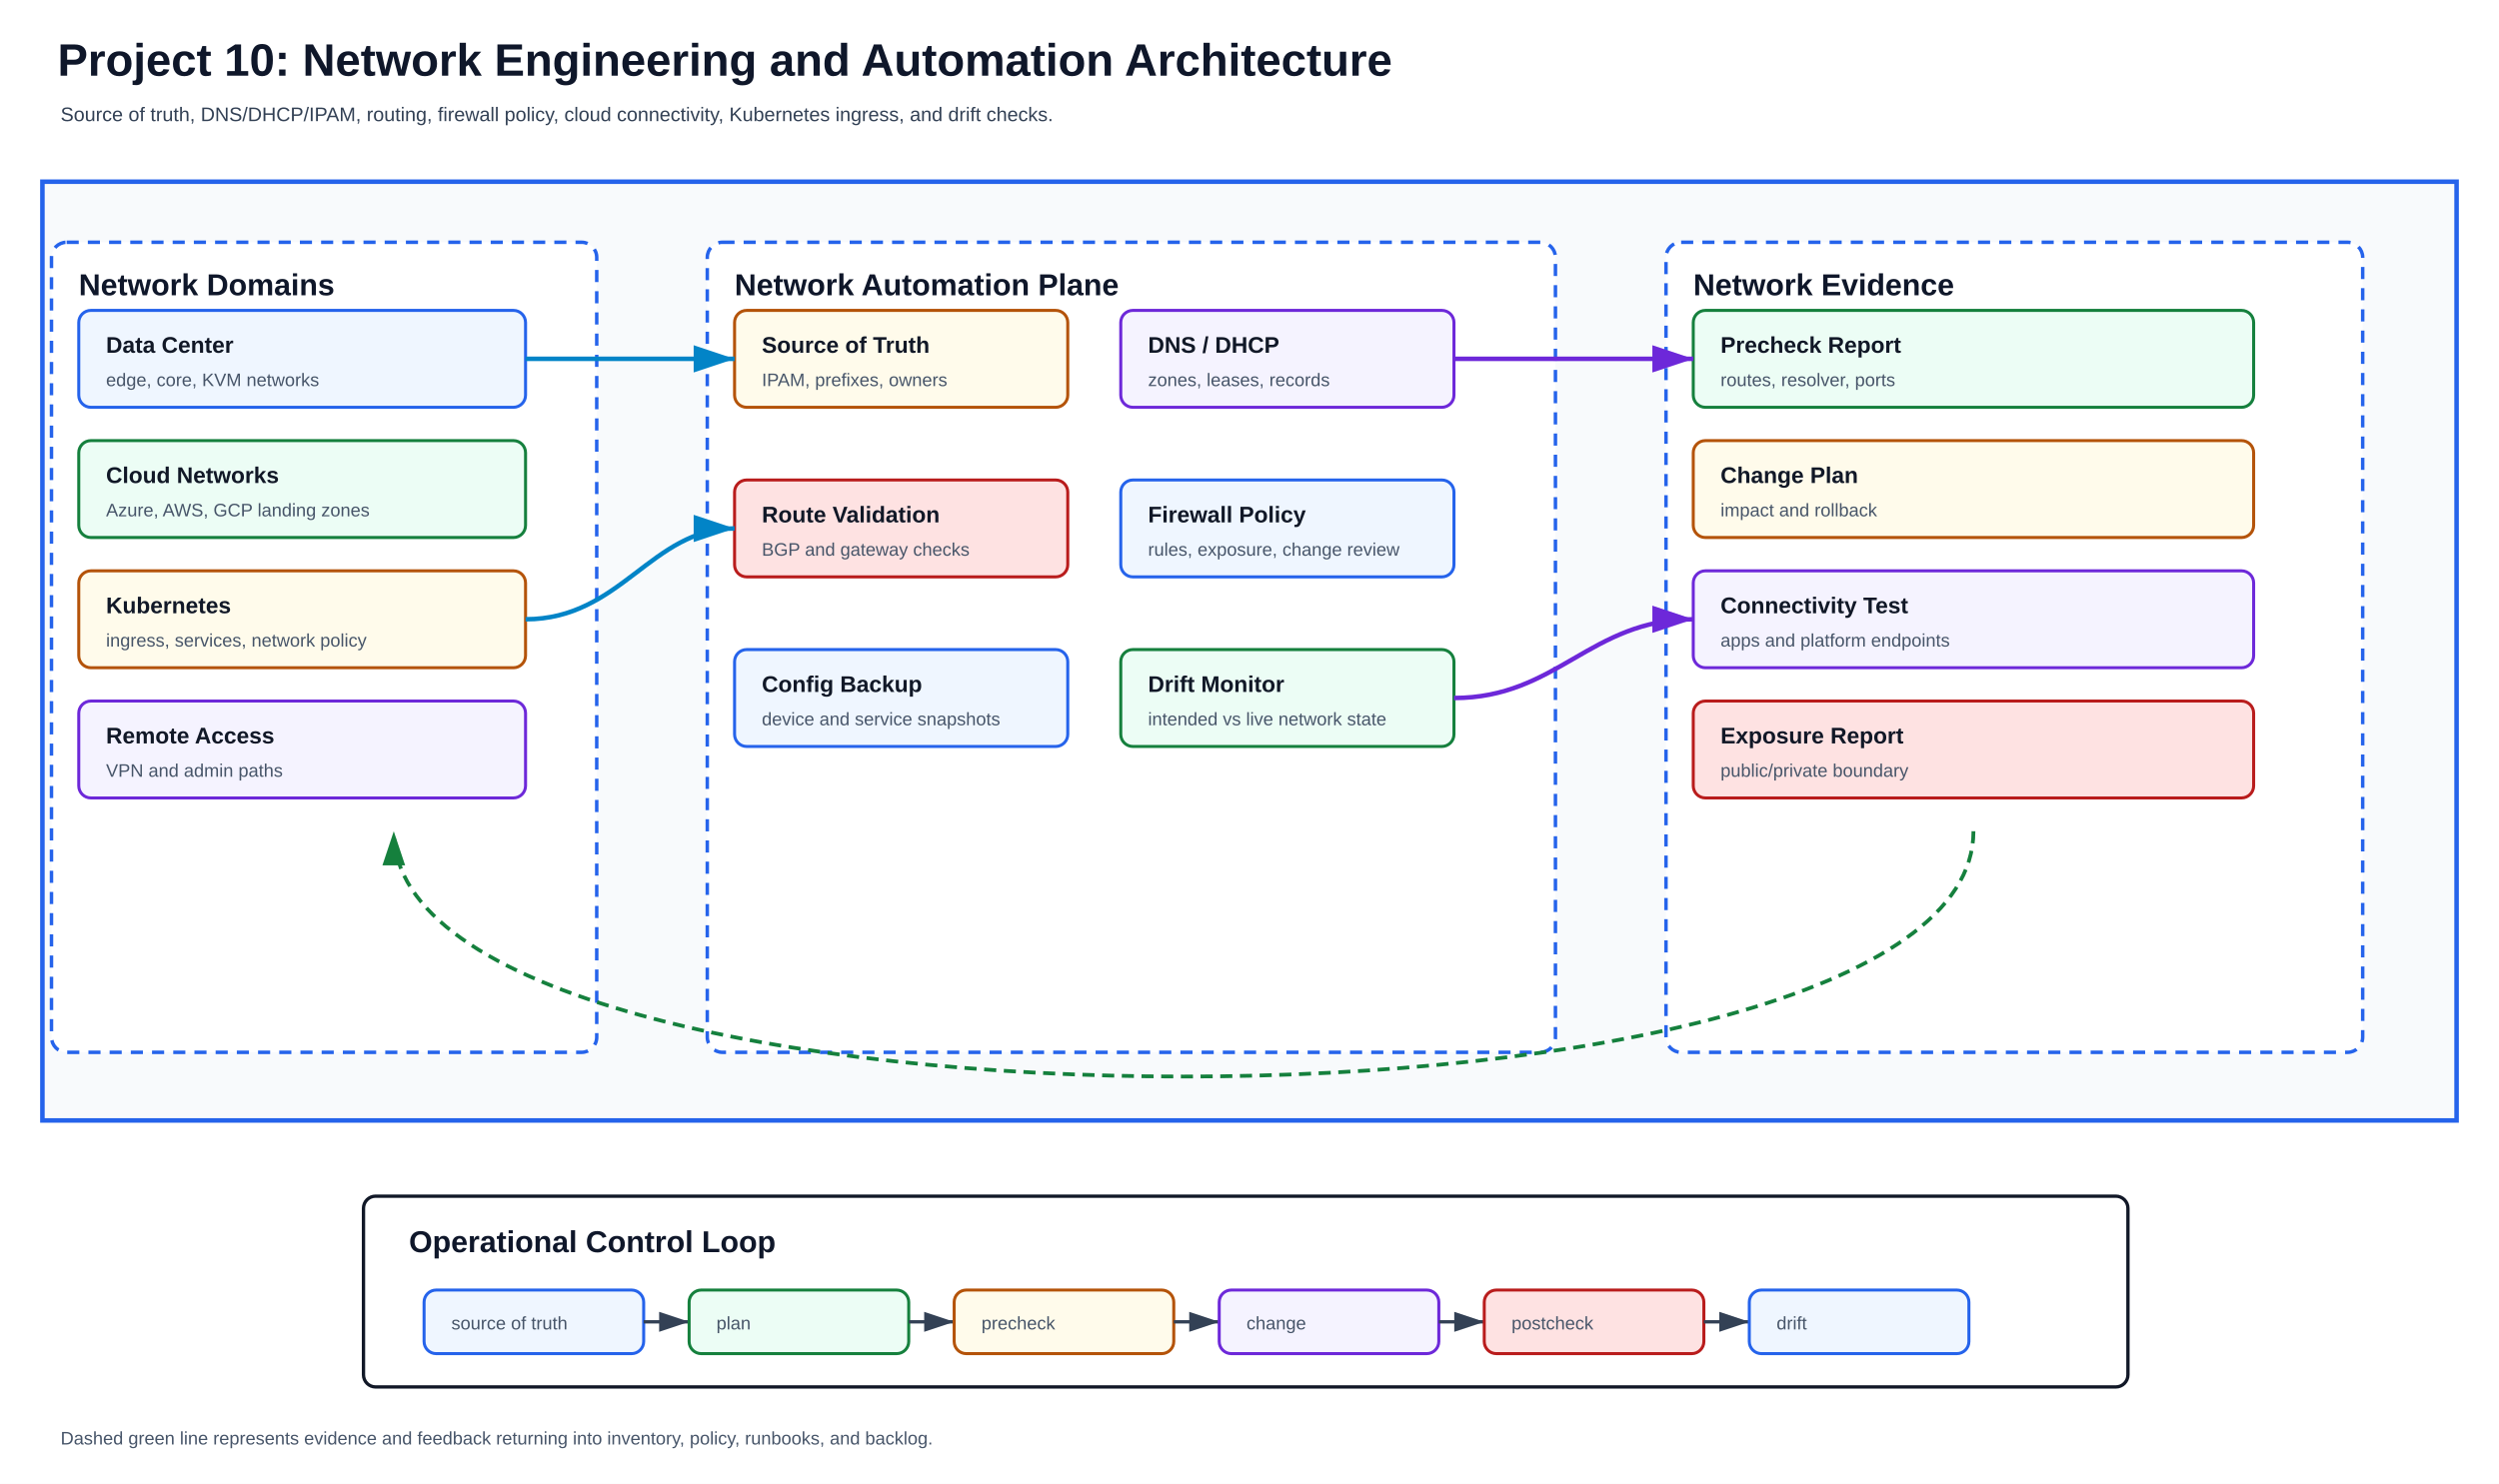
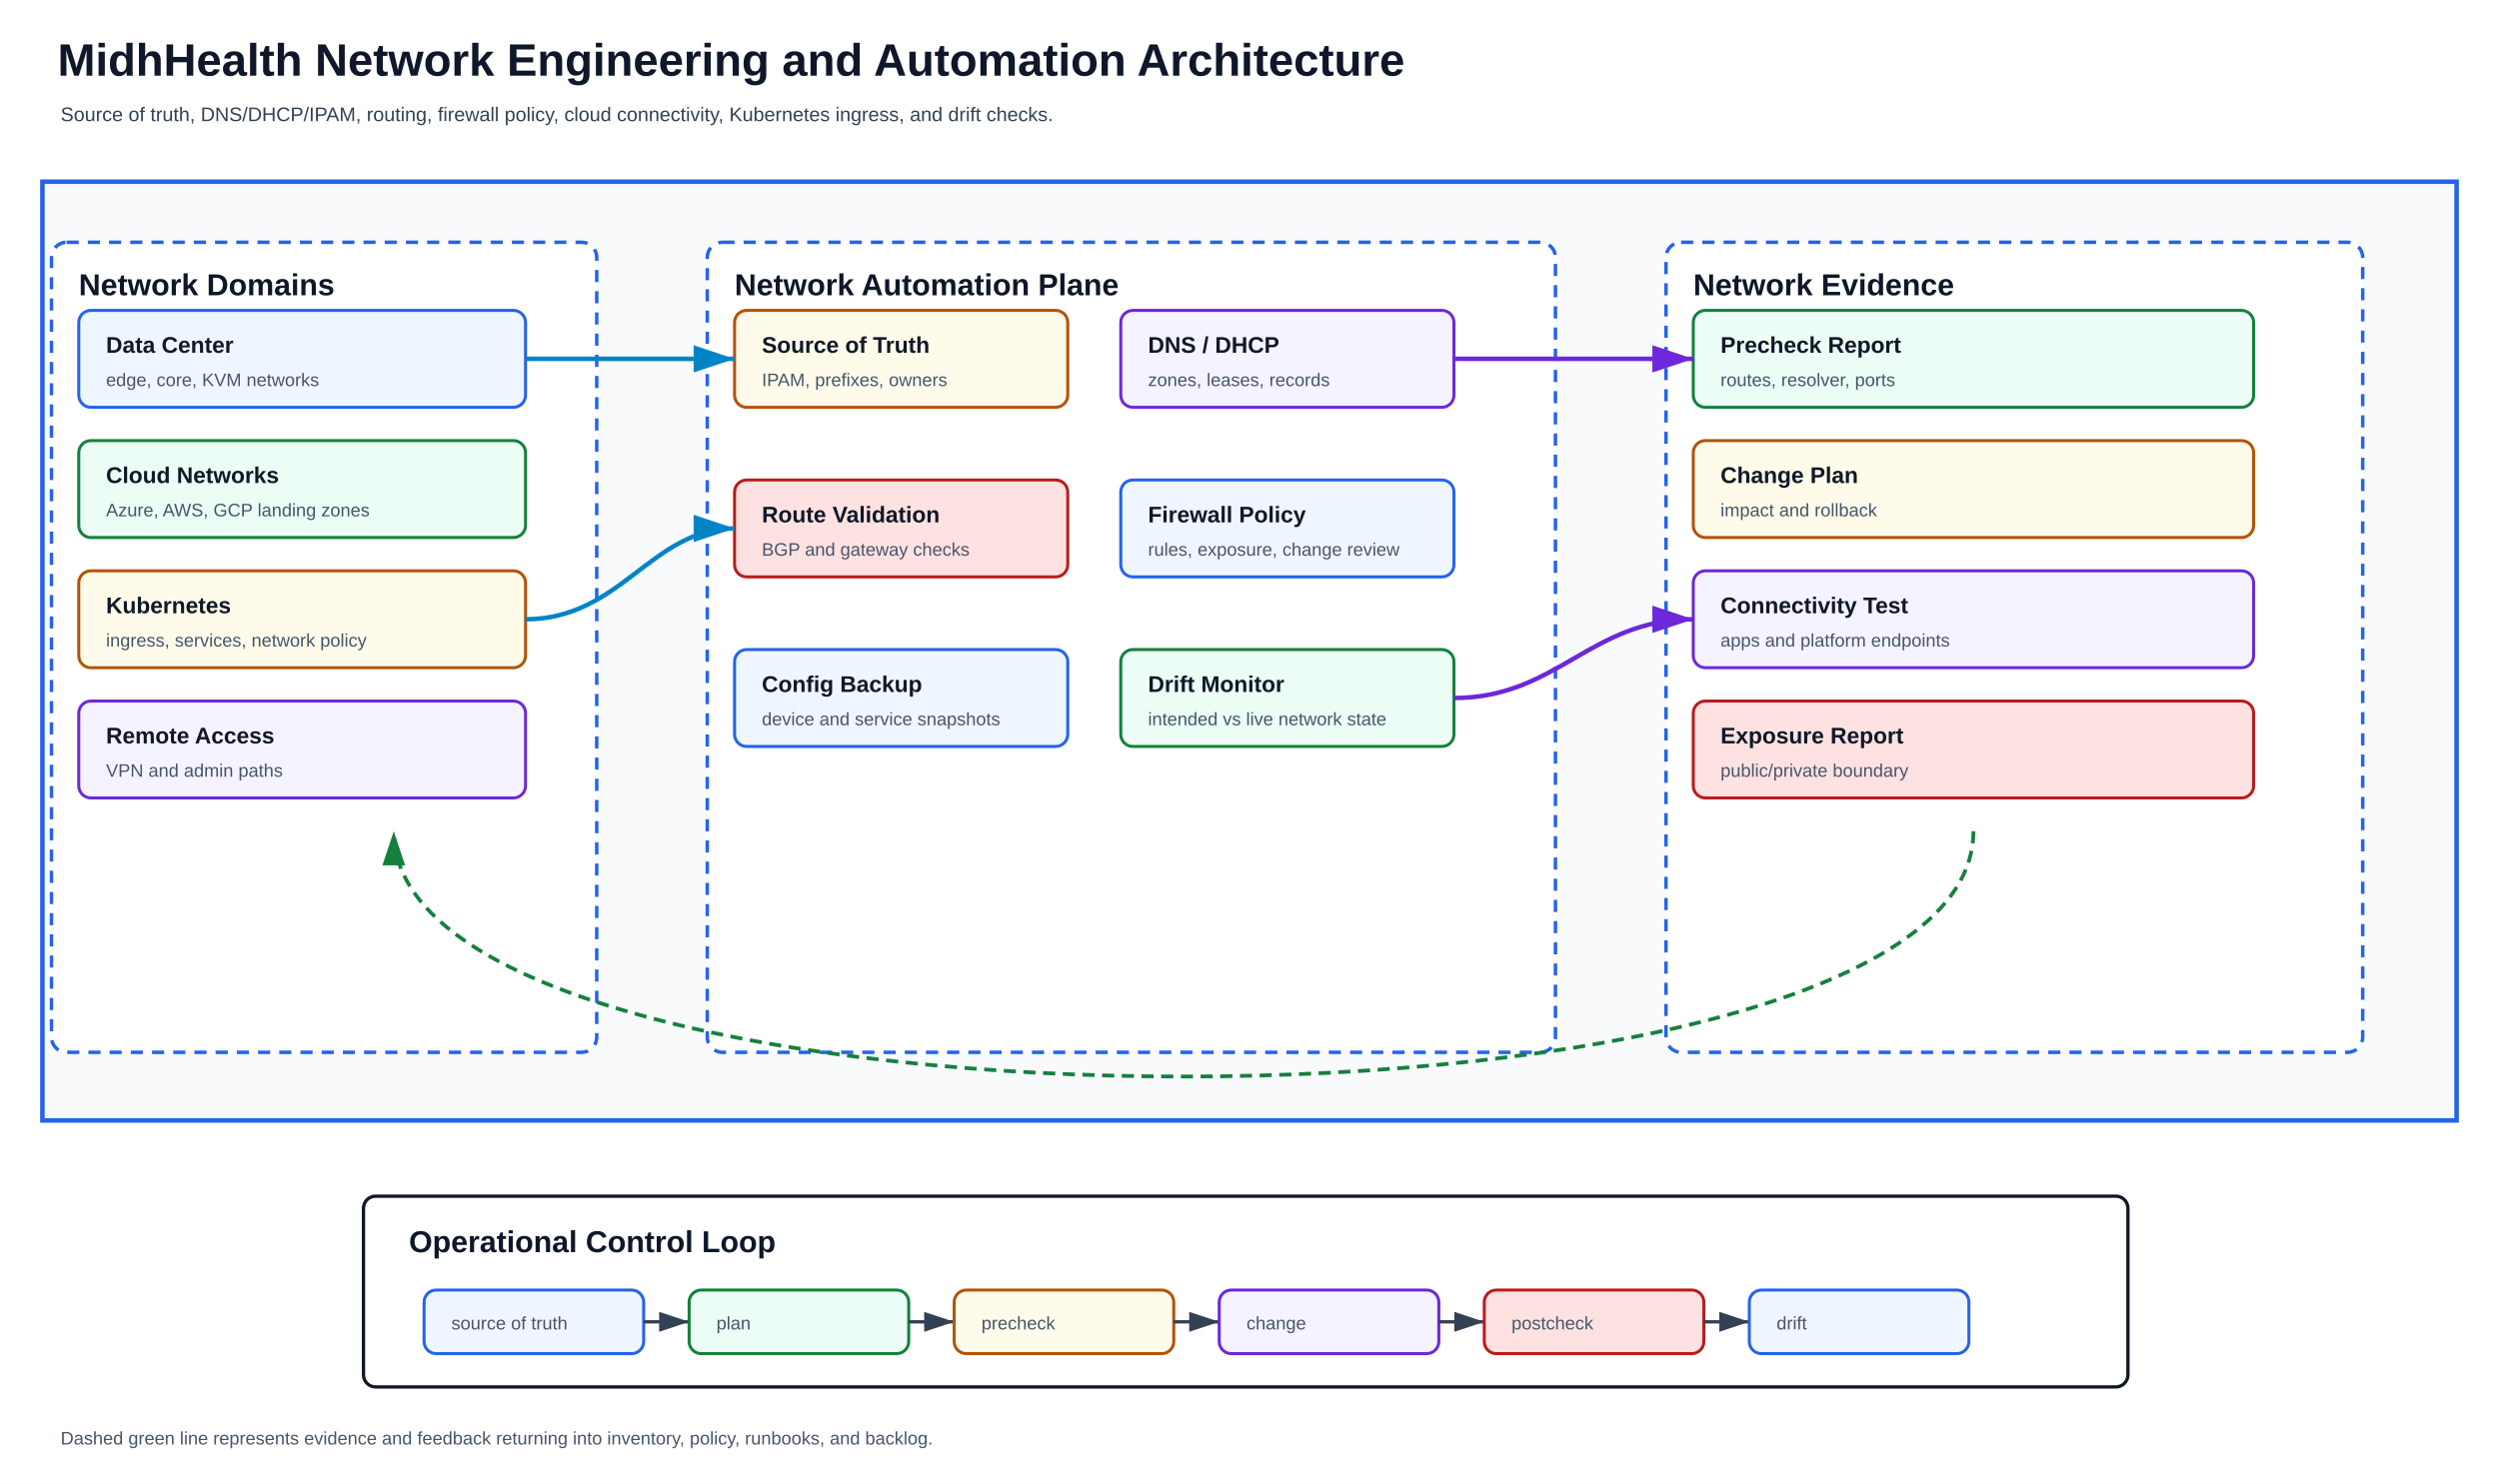
<svg xmlns="http://www.w3.org/2000/svg" width="1650" height="980" viewBox="0 0 1650 980" role="img" aria-labelledby="title desc">
  <defs>
    <style>
.bg{fill:#fff}.outer{fill:#f8fafc;stroke:#2563eb;stroke-width:3}.zone{fill:#fff;stroke:#2563eb;stroke-width:2.3;stroke-dasharray:8 6;rx:10}.panel{fill:#fff;stroke:#111827;stroke-width:2.2;rx:8}.blue{fill:#eff6ff;stroke:#2563eb;stroke-width:2;rx:8}.green{fill:#ecfdf5;stroke:#15803d;stroke-width:2;rx:8}.amber{fill:#fffbeb;stroke:#b45309;stroke-width:2;rx:8}.red{fill:#fee2e2;stroke:#b91c1c;stroke-width:2;rx:8}.purple{fill:#f5f3ff;stroke:#6d28d9;stroke-width:2;rx:8}.title{font:700 30px Arial,sans-serif;fill:#0f172a}.h1{font:700 20px Arial,sans-serif;fill:#0f172a}.h2{font:700 15px Arial,sans-serif;fill:#111827}.txt{font:13px Arial,sans-serif;fill:#334155}.small{font:12px Arial,sans-serif;fill:#475569}.flow{stroke:#334155;stroke-width:2.2;fill:none;marker-end:url(#arrow)}.ctrl{stroke:#6d28d9;stroke-width:3;fill:none;marker-end:url(#arrowP)}.data{stroke:#0284c7;stroke-width:3;fill:none;marker-end:url(#arrowB)}.evidence{stroke:#15803d;stroke-width:2.5;fill:none;stroke-dasharray:8 5;marker-end:url(#arrowG)}
</style>
    <marker id="arrow" markerWidth="10" markerHeight="10" refX="9" refY="3" orient="auto" markerUnits="strokeWidth">
      <path d="M0,0 L0,6 L9,3 z" fill="#334155" />
    </marker>
    <marker id="arrowP" markerWidth="10" markerHeight="10" refX="9" refY="3" orient="auto" markerUnits="strokeWidth">
      <path d="M0,0 L0,6 L9,3 z" fill="#6d28d9" />
    </marker>
    <marker id="arrowB" markerWidth="10" markerHeight="10" refX="9" refY="3" orient="auto" markerUnits="strokeWidth">
      <path d="M0,0 L0,6 L9,3 z" fill="#0284c7" />
    </marker>
    <marker id="arrowG" markerWidth="10" markerHeight="10" refX="9" refY="3" orient="auto" markerUnits="strokeWidth">
      <path d="M0,0 L0,6 L9,3 z" fill="#15803d" />
    </marker>
  </defs>
  <rect class="bg" width="1650" height="980" />
-   <text class="title" x="38" y="50">Project 10: Network Engineering and Automation Architecture</text>
+   <text class="title" x="38" y="50">MidhHealth Network Engineering and Automation Architecture</text>
  <text class="txt" x="40" y="80">Source of truth, DNS/DHCP/IPAM, routing, firewall policy, cloud connectivity, Kubernetes ingress, and drift checks.</text>
  <rect class="outer" x="28" y="120" width="1594" height="620" />
  <rect class="zone" x="34" y="160" width="360" height="535" />
  <text class="h1" x="52" y="195">Network Domains</text>
  <rect class="zone" x="467" y="160" width="560" height="535" />
  <text class="h1" x="485" y="195">Network Automation Plane</text>
  <rect class="zone" x="1100" y="160" width="460" height="535" />
  <text class="h1" x="1118" y="195">Network Evidence</text>
  <rect class="blue" x="52" y="205" width="295" height="64" />
  <text class="h2" x="70" y="233">Data Center</text>
  <text class="small" x="70" y="255">edge, core, KVM networks</text>
  <rect class="green" x="52" y="291" width="295" height="64" />
  <text class="h2" x="70" y="319">Cloud Networks</text>
  <text class="small" x="70" y="341">Azure, AWS, GCP landing zones</text>
  <rect class="amber" x="52" y="377" width="295" height="64" />
  <text class="h2" x="70" y="405">Kubernetes</text>
  <text class="small" x="70" y="427">ingress, services, network policy</text>
  <rect class="purple" x="52" y="463" width="295" height="64" />
  <text class="h2" x="70" y="491">Remote Access</text>
  <text class="small" x="70" y="513">VPN and admin paths</text>
  <rect class="amber" x="485" y="205" width="220" height="64" />
  <text class="h2" x="503" y="233">Source of Truth</text>
  <text class="small" x="503" y="255">IPAM, prefixes, owners</text>
  <rect class="purple" x="740" y="205" width="220" height="64" />
  <text class="h2" x="758" y="233">DNS / DHCP</text>
  <text class="small" x="758" y="255">zones, leases, records</text>
  <rect class="red" x="485" y="317" width="220" height="64" />
  <text class="h2" x="503" y="345">Route Validation</text>
  <text class="small" x="503" y="367">BGP and gateway checks</text>
  <rect class="blue" x="740" y="317" width="220" height="64" />
  <text class="h2" x="758" y="345">Firewall Policy</text>
  <text class="small" x="758" y="367">rules, exposure, change review</text>
  <rect class="blue" x="485" y="429" width="220" height="64" />
  <text class="h2" x="503" y="457">Config Backup</text>
  <text class="small" x="503" y="479">device and service snapshots</text>
  <rect class="green" x="740" y="429" width="220" height="64" />
  <text class="h2" x="758" y="457">Drift Monitor</text>
  <text class="small" x="758" y="479">intended vs live network state</text>
  <rect class="green" x="1118" y="205" width="370" height="64" />
  <text class="h2" x="1136" y="233">Precheck Report</text>
  <text class="small" x="1136" y="255">routes, resolver, ports</text>
  <rect class="amber" x="1118" y="291" width="370" height="64" />
  <text class="h2" x="1136" y="319">Change Plan</text>
  <text class="small" x="1136" y="341">impact and rollback</text>
  <rect class="purple" x="1118" y="377" width="370" height="64" />
  <text class="h2" x="1136" y="405">Connectivity Test</text>
  <text class="small" x="1136" y="427">apps and platform endpoints</text>
  <rect class="red" x="1118" y="463" width="370" height="64" />
  <text class="h2" x="1136" y="491">Exposure Report</text>
  <text class="small" x="1136" y="513">public/private boundary</text>
  <path class="data" d="M347 237 C410 237 430 237 485 237" />
  <path class="data" d="M347 409 C410 409 430 349 485 349" />
  <path class="ctrl" d="M960 237 C1028 237 1050 237 1118 237" />
  <path class="ctrl" d="M960 461 C1028 461 1050 409 1118 409" />
  <path class="evidence" d="M1303 549 C1303 765 260 765 260 549" />
  <rect class="panel" x="240" y="790" width="1165" height="126" />
  <text class="h1" x="270" y="827">Operational Control Loop</text>
  <rect class="blue" x="280" y="852" width="145" height="42" />
  <text class="small" x="298" y="878">source of truth</text>
  <path class="flow" d="M425 873 L455 873" />
  <rect class="green" x="455" y="852" width="145" height="42" />
  <text class="small" x="473" y="878">plan</text>
  <path class="flow" d="M600 873 L630 873" />
  <rect class="amber" x="630" y="852" width="145" height="42" />
  <text class="small" x="648" y="878">precheck</text>
  <path class="flow" d="M775 873 L805 873" />
  <rect class="purple" x="805" y="852" width="145" height="42" />
  <text class="small" x="823" y="878">change</text>
  <path class="flow" d="M950 873 L980 873" />
  <rect class="red" x="980" y="852" width="145" height="42" />
  <text class="small" x="998" y="878">postcheck</text>
  <path class="flow" d="M1125 873 L1155 873" />
  <rect class="blue" x="1155" y="852" width="145" height="42" />
  <text class="small" x="1173" y="878">drift</text>
  <text class="small" x="40" y="954">Dashed green line represents evidence and feedback returning into inventory, policy, runbooks, and backlog.</text>
</svg>
